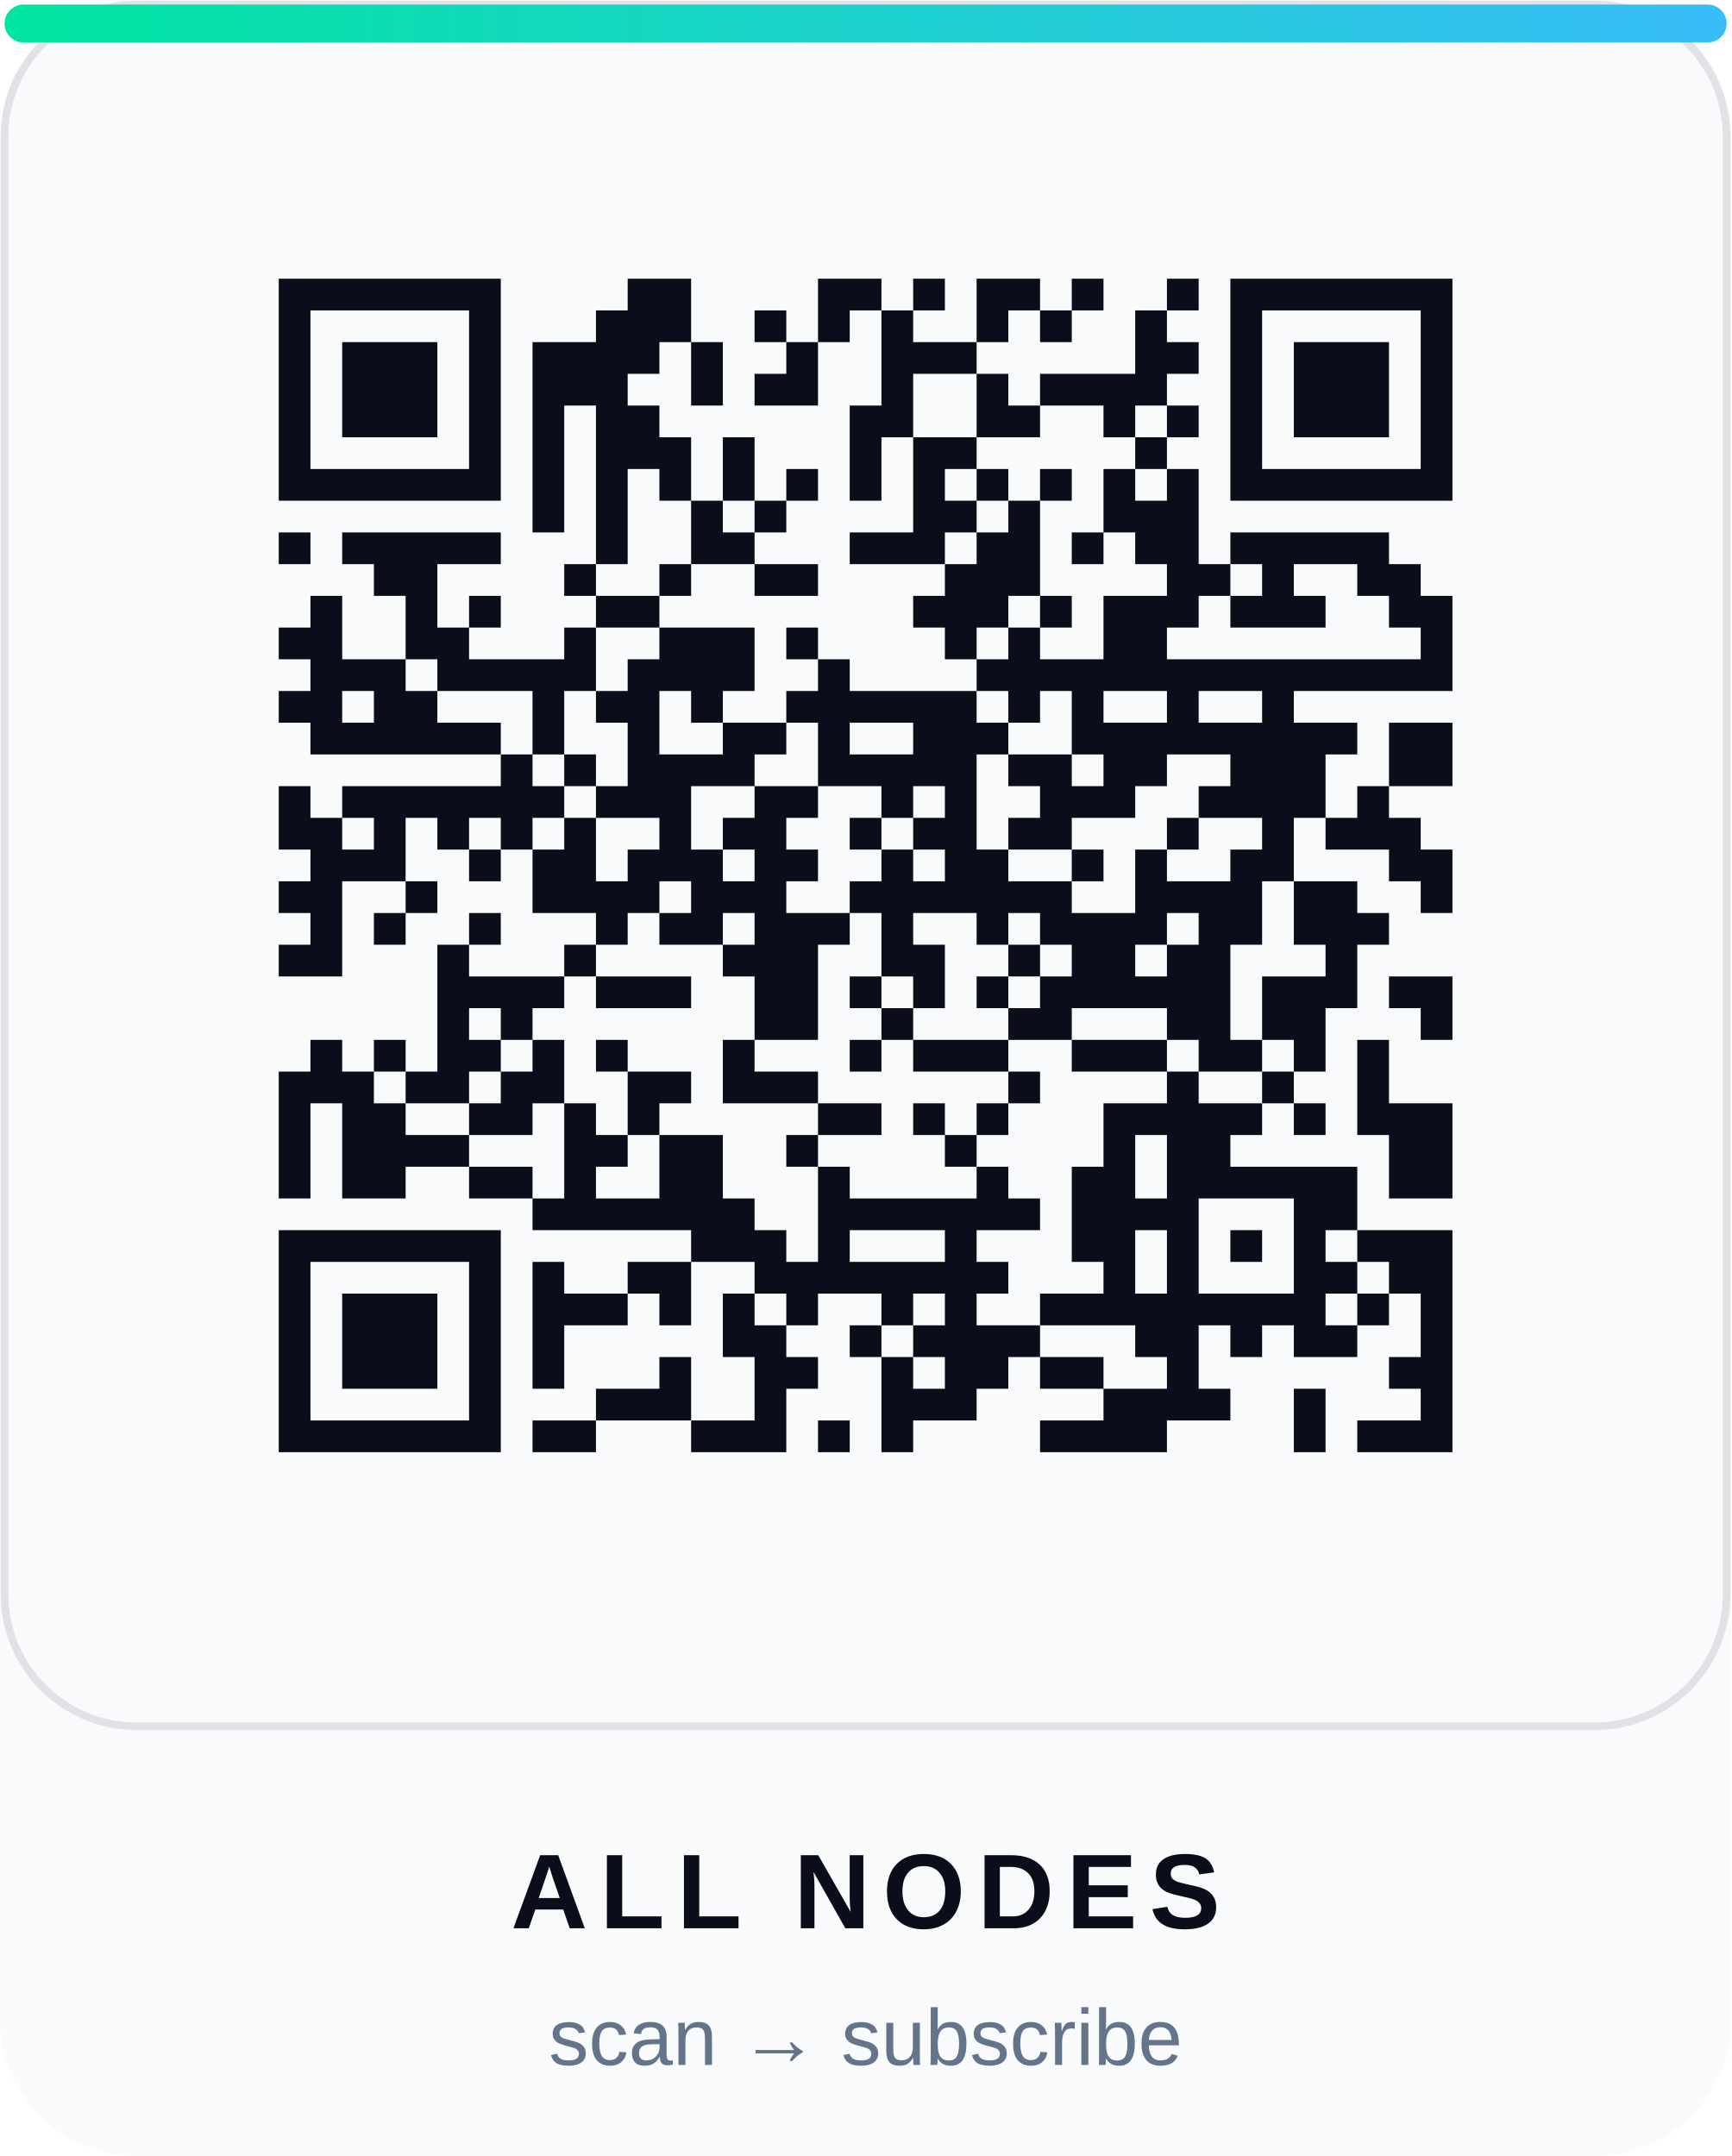
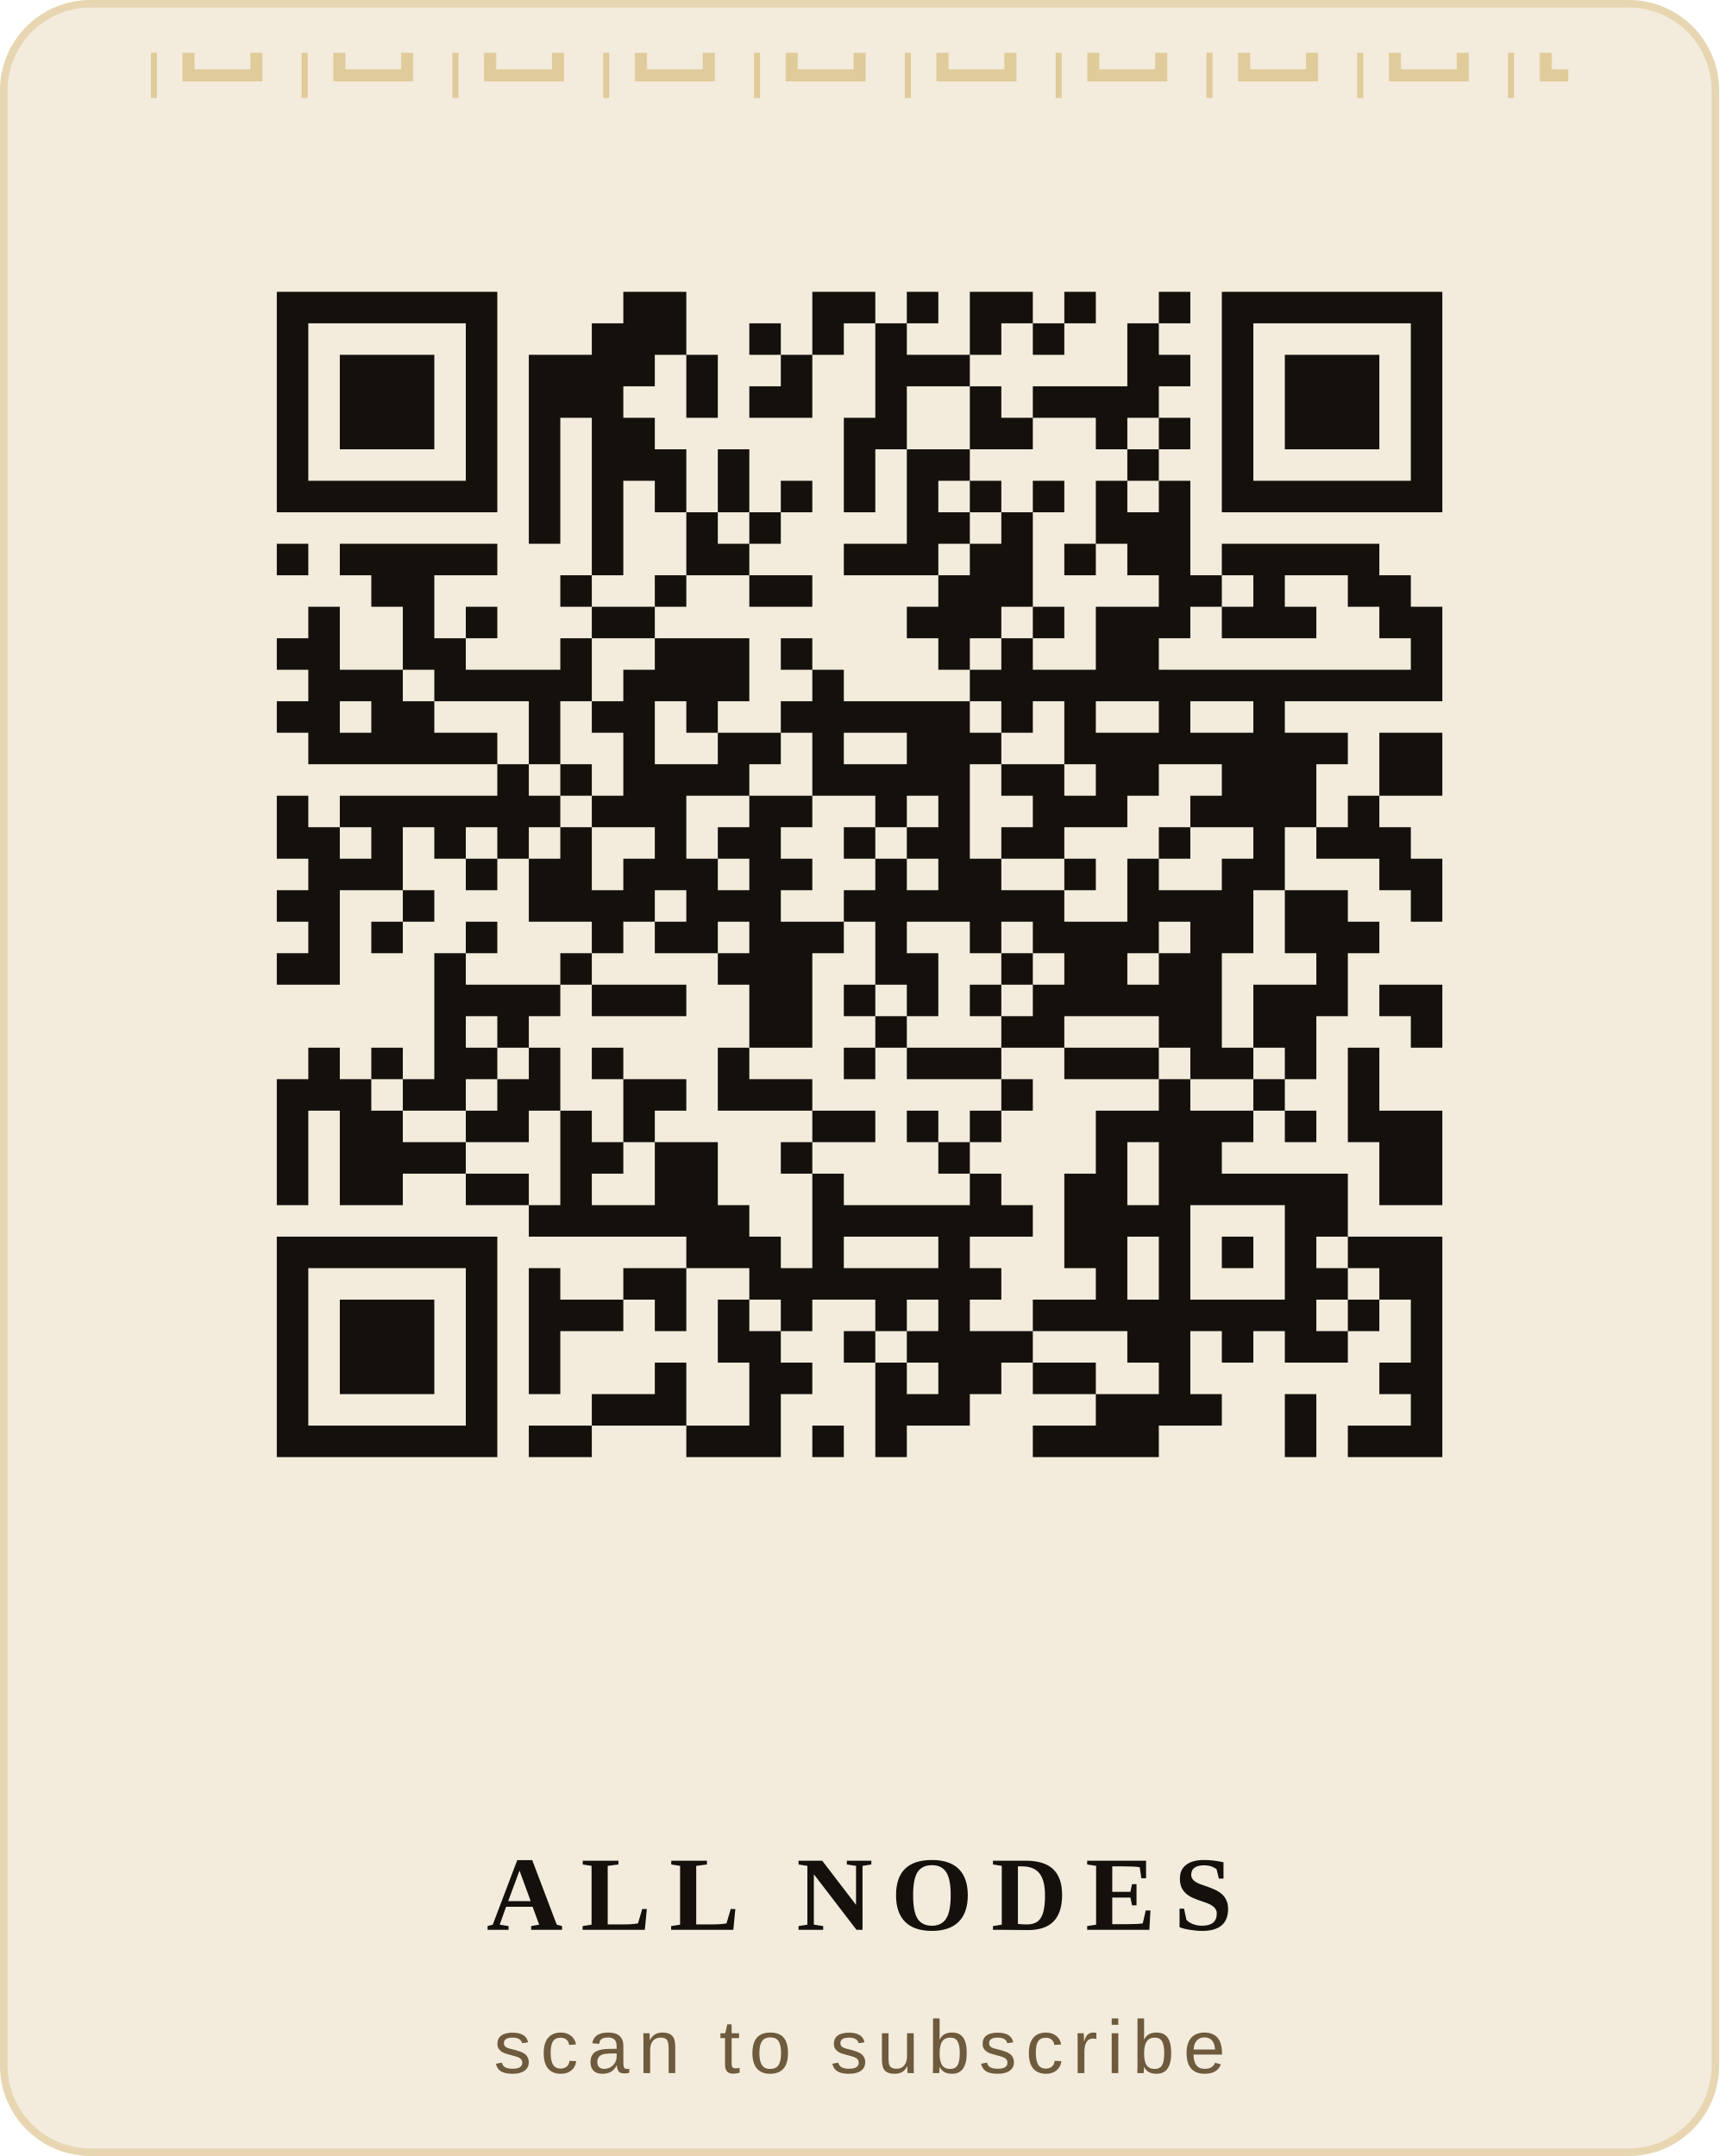
- <svg xmlns="http://www.w3.org/2000/svg" width="228" height="284" viewBox="0 0 228 284" role="img" aria-label="ALL NODES">
+ <svg xmlns="http://www.w3.org/2000/svg" width="228" height="286" viewBox="0 0 228 286" role="img" aria-label="ALL NODES">
  <defs>
-     <linearGradient id="gTop" x1="0" y1="0" x2="1" y2="0">
-       <stop offset="0" stop-color="#00E5A0" />
-       <stop offset="1" stop-color="#38BDF8" />
-     </linearGradient>
+     <pattern id="mk" width="20" height="14" patternUnits="userSpaceOnUse">
+       <path d="M0 14V0H14V10H5V5H9" fill="none" stroke="#C9A24A" stroke-width="1.6" opacity=".45" />
+     </pattern>
  </defs>
-   <rect width="228" height="284" rx="18" fill="#F8FAFC" />
-   <rect x="0.6" y="0.6" width="226.8" height="226.8" rx="17.4" fill="none" stroke="#0A0E1A" stroke-opacity="0.10" />
-   <rect x="0.6" y="0.6" width="226.8" height="5" rx="2.5" fill="url(#gTop)" />
-   <g transform="translate(20,20) scale(4.17778)">
-     <path d="M4,4H5V5H4zM5,4H6V5H5zM6,4H7V5H6zM7,4H8V5H7zM8,4H9V5H8zM9,4H10V5H9zM10,4H11V5H10zM15,4H16V5H15zM16,4H17V5H16zM21,4H22V5H21zM22,4H23V5H22zM24,4H25V5H24zM26,4H27V5H26zM27,4H28V5H27zM29,4H30V5H29zM32,4H33V5H32zM34,4H35V5H34zM35,4H36V5H35zM36,4H37V5H36zM37,4H38V5H37zM38,4H39V5H38zM39,4H40V5H39zM40,4H41V5H40zM4,5H5V6H4zM10,5H11V6H10zM14,5H15V6H14zM15,5H16V6H15zM16,5H17V6H16zM19,5H20V6H19zM21,5H22V6H21zM23,5H24V6H23zM26,5H27V6H26zM28,5H29V6H28zM31,5H32V6H31zM34,5H35V6H34zM40,5H41V6H40zM4,6H5V7H4zM6,6H7V7H6zM7,6H8V7H7zM8,6H9V7H8zM10,6H11V7H10zM12,6H13V7H12zM13,6H14V7H13zM14,6H15V7H14zM15,6H16V7H15zM17,6H18V7H17zM20,6H21V7H20zM23,6H24V7H23zM24,6H25V7H24zM25,6H26V7H25zM31,6H32V7H31zM32,6H33V7H32zM34,6H35V7H34zM36,6H37V7H36zM37,6H38V7H37zM38,6H39V7H38zM40,6H41V7H40zM4,7H5V8H4zM6,7H7V8H6zM7,7H8V8H7zM8,7H9V8H8zM10,7H11V8H10zM12,7H13V8H12zM13,7H14V8H13zM14,7H15V8H14zM17,7H18V8H17zM19,7H20V8H19zM20,7H21V8H20zM23,7H24V8H23zM26,7H27V8H26zM28,7H29V8H28zM29,7H30V8H29zM30,7H31V8H30zM31,7H32V8H31zM34,7H35V8H34zM36,7H37V8H36zM37,7H38V8H37zM38,7H39V8H38zM40,7H41V8H40zM4,8H5V9H4zM6,8H7V9H6zM7,8H8V9H7zM8,8H9V9H8zM10,8H11V9H10zM12,8H13V9H12zM14,8H15V9H14zM15,8H16V9H15zM22,8H23V9H22zM23,8H24V9H23zM26,8H27V9H26zM27,8H28V9H27zM30,8H31V9H30zM32,8H33V9H32zM34,8H35V9H34zM36,8H37V9H36zM37,8H38V9H37zM38,8H39V9H38zM40,8H41V9H40zM4,9H5V10H4zM10,9H11V10H10zM12,9H13V10H12zM14,9H15V10H14zM15,9H16V10H15zM16,9H17V10H16zM18,9H19V10H18zM22,9H23V10H22zM24,9H25V10H24zM25,9H26V10H25zM31,9H32V10H31zM34,9H35V10H34zM40,9H41V10H40zM4,10H5V11H4zM5,10H6V11H5zM6,10H7V11H6zM7,10H8V11H7zM8,10H9V11H8zM9,10H10V11H9zM10,10H11V11H10zM12,10H13V11H12zM14,10H15V11H14zM16,10H17V11H16zM18,10H19V11H18zM20,10H21V11H20zM22,10H23V11H22zM24,10H25V11H24zM26,10H27V11H26zM28,10H29V11H28zM30,10H31V11H30zM32,10H33V11H32zM34,10H35V11H34zM35,10H36V11H35zM36,10H37V11H36zM37,10H38V11H37zM38,10H39V11H38zM39,10H40V11H39zM40,10H41V11H40zM12,11H13V12H12zM14,11H15V12H14zM17,11H18V12H17zM19,11H20V12H19zM24,11H25V12H24zM25,11H26V12H25zM27,11H28V12H27zM30,11H31V12H30zM31,11H32V12H31zM32,11H33V12H32zM4,12H5V13H4zM6,12H7V13H6zM7,12H8V13H7zM8,12H9V13H8zM9,12H10V13H9zM10,12H11V13H10zM14,12H15V13H14zM17,12H18V13H17zM18,12H19V13H18zM22,12H23V13H22zM23,12H24V13H23zM24,12H25V13H24zM26,12H27V13H26zM27,12H28V13H27zM29,12H30V13H29zM31,12H32V13H31zM32,12H33V13H32zM34,12H35V13H34zM35,12H36V13H35zM36,12H37V13H36zM37,12H38V13H37zM38,12H39V13H38zM7,13H8V14H7zM8,13H9V14H8zM13,13H14V14H13zM16,13H17V14H16zM19,13H20V14H19zM20,13H21V14H20zM25,13H26V14H25zM26,13H27V14H26zM27,13H28V14H27zM32,13H33V14H32zM33,13H34V14H33zM35,13H36V14H35zM38,13H39V14H38zM39,13H40V14H39zM5,14H6V15H5zM8,14H9V15H8zM10,14H11V15H10zM14,14H15V15H14zM15,14H16V15H15zM24,14H25V15H24zM25,14H26V15H25zM26,14H27V15H26zM28,14H29V15H28zM30,14H31V15H30zM31,14H32V15H31zM32,14H33V15H32zM34,14H35V15H34zM35,14H36V15H35zM36,14H37V15H36zM39,14H40V15H39zM40,14H41V15H40zM4,15H5V16H4zM5,15H6V16H5zM8,15H9V16H8zM9,15H10V16H9zM13,15H14V16H13zM16,15H17V16H16zM17,15H18V16H17zM18,15H19V16H18zM20,15H21V16H20zM25,15H26V16H25zM27,15H28V16H27zM30,15H31V16H30zM31,15H32V16H31zM40,15H41V16H40zM5,16H6V17H5zM6,16H7V17H6zM7,16H8V17H7zM9,16H10V17H9zM10,16H11V17H10zM11,16H12V17H11zM12,16H13V17H12zM13,16H14V17H13zM15,16H16V17H15zM16,16H17V17H16zM17,16H18V17H17zM18,16H19V17H18zM21,16H22V17H21zM26,16H27V17H26zM27,16H28V17H27zM28,16H29V17H28zM29,16H30V17H29zM30,16H31V17H30zM31,16H32V17H31zM32,16H33V17H32zM33,16H34V17H33zM34,16H35V17H34zM35,16H36V17H35zM36,16H37V17H36zM37,16H38V17H37zM38,16H39V17H38zM39,16H40V17H39zM40,16H41V17H40zM4,17H5V18H4zM5,17H6V18H5zM7,17H8V18H7zM8,17H9V18H8zM12,17H13V18H12zM14,17H15V18H14zM15,17H16V18H15zM17,17H18V18H17zM20,17H21V18H20zM21,17H22V18H21zM22,17H23V18H22zM23,17H24V18H23zM24,17H25V18H24zM25,17H26V18H25zM27,17H28V18H27zM29,17H30V18H29zM32,17H33V18H32zM35,17H36V18H35zM5,18H6V19H5zM6,18H7V19H6zM7,18H8V19H7zM8,18H9V19H8zM9,18H10V19H9zM10,18H11V19H10zM12,18H13V19H12zM15,18H16V19H15zM18,18H19V19H18zM19,18H20V19H19zM21,18H22V19H21zM24,18H25V19H24zM25,18H26V19H25zM26,18H27V19H26zM29,18H30V19H29zM30,18H31V19H30zM31,18H32V19H31zM32,18H33V19H32zM33,18H34V19H33zM34,18H35V19H34zM35,18H36V19H35zM36,18H37V19H36zM37,18H38V19H37zM39,18H40V19H39zM40,18H41V19H40zM11,19H12V20H11zM13,19H14V20H13zM15,19H16V20H15zM16,19H17V20H16zM17,19H18V20H17zM18,19H19V20H18zM21,19H22V20H21zM22,19H23V20H22zM23,19H24V20H23zM24,19H25V20H24zM25,19H26V20H25zM27,19H28V20H27zM28,19H29V20H28zM30,19H31V20H30zM31,19H32V20H31zM34,19H35V20H34zM35,19H36V20H35zM36,19H37V20H36zM39,19H40V20H39zM40,19H41V20H40zM4,20H5V21H4zM6,20H7V21H6zM7,20H8V21H7zM8,20H9V21H8zM9,20H10V21H9zM10,20H11V21H10zM11,20H12V21H11zM12,20H13V21H12zM14,20H15V21H14zM15,20H16V21H15zM16,20H17V21H16zM19,20H20V21H19zM20,20H21V21H20zM23,20H24V21H23zM25,20H26V21H25zM28,20H29V21H28zM29,20H30V21H29zM30,20H31V21H30zM33,20H34V21H33zM34,20H35V21H34zM35,20H36V21H35zM36,20H37V21H36zM38,20H39V21H38zM4,21H5V22H4zM5,21H6V22H5zM7,21H8V22H7zM9,21H10V22H9zM11,21H12V22H11zM13,21H14V22H13zM16,21H17V22H16zM18,21H19V22H18zM19,21H20V22H19zM22,21H23V22H22zM24,21H25V22H24zM25,21H26V22H25zM27,21H28V22H27zM28,21H29V22H28zM32,21H33V22H32zM35,21H36V22H35zM37,21H38V22H37zM38,21H39V22H38zM39,21H40V22H39zM5,22H6V23H5zM6,22H7V23H6zM7,22H8V23H7zM10,22H11V23H10zM12,22H13V23H12zM13,22H14V23H13zM15,22H16V23H15zM16,22H17V23H16zM17,22H18V23H17zM19,22H20V23H19zM20,22H21V23H20zM23,22H24V23H23zM25,22H26V23H25zM26,22H27V23H26zM29,22H30V23H29zM31,22H32V23H31zM34,22H35V23H34zM35,22H36V23H35zM39,22H40V23H39zM40,22H41V23H40zM4,23H5V24H4zM5,23H6V24H5zM8,23H9V24H8zM12,23H13V24H12zM13,23H14V24H13zM14,23H15V24H14zM15,23H16V24H15zM17,23H18V24H17zM18,23H19V24H18zM19,23H20V24H19zM22,23H23V24H22zM23,23H24V24H23zM24,23H25V24H24zM25,23H26V24H25zM26,23H27V24H26zM27,23H28V24H27zM28,23H29V24H28zM31,23H32V24H31zM32,23H33V24H32zM33,23H34V24H33zM34,23H35V24H34zM36,23H37V24H36zM37,23H38V24H37zM40,23H41V24H40zM5,24H6V25H5zM7,24H8V25H7zM10,24H11V25H10zM14,24H15V25H14zM16,24H17V25H16zM17,24H18V25H17zM19,24H20V25H19zM20,24H21V25H20zM21,24H22V25H21zM23,24H24V25H23zM26,24H27V25H26zM28,24H29V25H28zM29,24H30V25H29zM30,24H31V25H30zM31,24H32V25H31zM33,24H34V25H33zM34,24H35V25H34zM36,24H37V25H36zM37,24H38V25H37zM38,24H39V25H38zM4,25H5V26H4zM5,25H6V26H5zM9,25H10V26H9zM13,25H14V26H13zM18,25H19V26H18zM19,25H20V26H19zM20,25H21V26H20zM23,25H24V26H23zM24,25H25V26H24zM27,25H28V26H27zM29,25H30V26H29zM30,25H31V26H30zM32,25H33V26H32zM33,25H34V26H33zM37,25H38V26H37zM9,26H10V27H9zM10,26H11V27H10zM11,26H12V27H11zM12,26H13V27H12zM14,26H15V27H14zM15,26H16V27H15zM16,26H17V27H16zM19,26H20V27H19zM20,26H21V27H20zM22,26H23V27H22zM24,26H25V27H24zM26,26H27V27H26zM28,26H29V27H28zM29,26H30V27H29zM30,26H31V27H30zM31,26H32V27H31zM32,26H33V27H32zM33,26H34V27H33zM35,26H36V27H35zM36,26H37V27H36zM37,26H38V27H37zM39,26H40V27H39zM40,26H41V27H40zM9,27H10V28H9zM11,27H12V28H11zM19,27H20V28H19zM20,27H21V28H20zM23,27H24V28H23zM27,27H28V28H27zM28,27H29V28H28zM32,27H33V28H32zM33,27H34V28H33zM35,27H36V28H35zM36,27H37V28H36zM40,27H41V28H40zM5,28H6V29H5zM7,28H8V29H7zM9,28H10V29H9zM10,28H11V29H10zM12,28H13V29H12zM14,28H15V29H14zM18,28H19V29H18zM22,28H23V29H22zM24,28H25V29H24zM25,28H26V29H25zM26,28H27V29H26zM29,28H30V29H29zM30,28H31V29H30zM31,28H32V29H31zM33,28H34V29H33zM34,28H35V29H34zM36,28H37V29H36zM38,28H39V29H38zM4,29H5V30H4zM5,29H6V30H5zM6,29H7V30H6zM8,29H9V30H8zM9,29H10V30H9zM11,29H12V30H11zM12,29H13V30H12zM15,29H16V30H15zM16,29H17V30H16zM18,29H19V30H18zM19,29H20V30H19zM20,29H21V30H20zM27,29H28V30H27zM32,29H33V30H32zM35,29H36V30H35zM38,29H39V30H38zM4,30H5V31H4zM6,30H7V31H6zM7,30H8V31H7zM10,30H11V31H10zM11,30H12V31H11zM13,30H14V31H13zM15,30H16V31H15zM21,30H22V31H21zM22,30H23V31H22zM24,30H25V31H24zM26,30H27V31H26zM30,30H31V31H30zM31,30H32V31H31zM32,30H33V31H32zM33,30H34V31H33zM34,30H35V31H34zM36,30H37V31H36zM38,30H39V31H38zM39,30H40V31H39zM40,30H41V31H40zM4,31H5V32H4zM6,31H7V32H6zM7,31H8V32H7zM8,31H9V32H8zM9,31H10V32H9zM13,31H14V32H13zM14,31H15V32H14zM16,31H17V32H16zM17,31H18V32H17zM20,31H21V32H20zM25,31H26V32H25zM30,31H31V32H30zM32,31H33V32H32zM33,31H34V32H33zM39,31H40V32H39zM40,31H41V32H40zM4,32H5V33H4zM6,32H7V33H6zM7,32H8V33H7zM10,32H11V33H10zM11,32H12V33H11zM13,32H14V33H13zM16,32H17V33H16zM17,32H18V33H17zM21,32H22V33H21zM26,32H27V33H26zM29,32H30V33H29zM30,32H31V33H30zM32,32H33V33H32zM33,32H34V33H33zM34,32H35V33H34zM35,32H36V33H35zM36,32H37V33H36zM37,32H38V33H37zM39,32H40V33H39zM40,32H41V33H40zM12,33H13V34H12zM13,33H14V34H13zM14,33H15V34H14zM15,33H16V34H15zM16,33H17V34H16zM17,33H18V34H17zM18,33H19V34H18zM21,33H22V34H21zM22,33H23V34H22zM23,33H24V34H23zM24,33H25V34H24zM25,33H26V34H25zM26,33H27V34H26zM27,33H28V34H27zM29,33H30V34H29zM30,33H31V34H30zM31,33H32V34H31zM32,33H33V34H32zM36,33H37V34H36zM37,33H38V34H37zM4,34H5V35H4zM5,34H6V35H5zM6,34H7V35H6zM7,34H8V35H7zM8,34H9V35H8zM9,34H10V35H9zM10,34H11V35H10zM17,34H18V35H17zM18,34H19V35H18zM19,34H20V35H19zM21,34H22V35H21zM25,34H26V35H25zM29,34H30V35H29zM30,34H31V35H30zM32,34H33V35H32zM34,34H35V35H34zM36,34H37V35H36zM38,34H39V35H38zM39,34H40V35H39zM40,34H41V35H40zM4,35H5V36H4zM10,35H11V36H10zM12,35H13V36H12zM15,35H16V36H15zM16,35H17V36H16zM19,35H20V36H19zM20,35H21V36H20zM21,35H22V36H21zM22,35H23V36H22zM23,35H24V36H23zM24,35H25V36H24zM25,35H26V36H25zM26,35H27V36H26zM30,35H31V36H30zM32,35H33V36H32zM36,35H37V36H36zM37,35H38V36H37zM39,35H40V36H39zM40,35H41V36H40zM4,36H5V37H4zM6,36H7V37H6zM7,36H8V37H7zM8,36H9V37H8zM10,36H11V37H10zM12,36H13V37H12zM13,36H14V37H13zM14,36H15V37H14zM16,36H17V37H16zM18,36H19V37H18zM20,36H21V37H20zM23,36H24V37H23zM25,36H26V37H25zM28,36H29V37H28zM29,36H30V37H29zM30,36H31V37H30zM31,36H32V37H31zM32,36H33V37H32zM33,36H34V37H33zM34,36H35V37H34zM35,36H36V37H35zM36,36H37V37H36zM38,36H39V37H38zM40,36H41V37H40zM4,37H5V38H4zM6,37H7V38H6zM7,37H8V38H7zM8,37H9V38H8zM10,37H11V38H10zM12,37H13V38H12zM18,37H19V38H18zM19,37H20V38H19zM22,37H23V38H22zM24,37H25V38H24zM25,37H26V38H25zM26,37H27V38H26zM27,37H28V38H27zM31,37H32V38H31zM32,37H33V38H32zM34,37H35V38H34zM36,37H37V38H36zM37,37H38V38H37zM40,37H41V38H40zM4,38H5V39H4zM6,38H7V39H6zM7,38H8V39H7zM8,38H9V39H8zM10,38H11V39H10zM12,38H13V39H12zM16,38H17V39H16zM19,38H20V39H19zM20,38H21V39H20zM23,38H24V39H23zM25,38H26V39H25zM26,38H27V39H26zM28,38H29V39H28zM29,38H30V39H29zM32,38H33V39H32zM39,38H40V39H39zM40,38H41V39H40zM4,39H5V40H4zM10,39H11V40H10zM14,39H15V40H14zM15,39H16V40H15zM16,39H17V40H16zM19,39H20V40H19zM23,39H24V40H23zM24,39H25V40H24zM25,39H26V40H25zM30,39H31V40H30zM31,39H32V40H31zM32,39H33V40H32zM33,39H34V40H33zM36,39H37V40H36zM40,39H41V40H40zM4,40H5V41H4zM5,40H6V41H5zM6,40H7V41H6zM7,40H8V41H7zM8,40H9V41H8zM9,40H10V41H9zM10,40H11V41H10zM12,40H13V41H12zM13,40H14V41H13zM17,40H18V41H17zM18,40H19V41H18zM19,40H20V41H19zM21,40H22V41H21zM23,40H24V41H23zM28,40H29V41H28zM29,40H30V41H29zM30,40H31V41H30zM31,40H32V41H31zM36,40H37V41H36zM38,40H39V41H38zM39,40H40V41H39zM40,40H41V41H40z" fill="#0A0E1A" />
+   <rect width="228" height="286" rx="12" fill="#F3ECDD" />
+   <rect x="0.5" y="0.5" width="227" height="285" rx="11.5" fill="none" stroke="#C9A24A" stroke-opacity=".3" stroke-width="1" />
+   <rect x="20" y="7" width="188" height="6" fill="url(#mk)" />
+   <g transform="translate(20,22) scale(4.17778)">
+     <path d="M4,4H5V5H4zM5,4H6V5H5zM6,4H7V5H6zM7,4H8V5H7zM8,4H9V5H8zM9,4H10V5H9zM10,4H11V5H10zM15,4H16V5H15zM16,4H17V5H16zM21,4H22V5H21zM22,4H23V5H22zM24,4H25V5H24zM26,4H27V5H26zM27,4H28V5H27zM29,4H30V5H29zM32,4H33V5H32zM34,4H35V5H34zM35,4H36V5H35zM36,4H37V5H36zM37,4H38V5H37zM38,4H39V5H38zM39,4H40V5H39zM40,4H41V5H40zM4,5H5V6H4zM10,5H11V6H10zM14,5H15V6H14zM15,5H16V6H15zM16,5H17V6H16zM19,5H20V6H19zM21,5H22V6H21zM23,5H24V6H23zM26,5H27V6H26zM28,5H29V6H28zM31,5H32V6H31zM34,5H35V6H34zM40,5H41V6H40zM4,6H5V7H4zM6,6H7V7H6zM7,6H8V7H7zM8,6H9V7H8zM10,6H11V7H10zM12,6H13V7H12zM13,6H14V7H13zM14,6H15V7H14zM15,6H16V7H15zM17,6H18V7H17zM20,6H21V7H20zM23,6H24V7H23zM24,6H25V7H24zM25,6H26V7H25zM31,6H32V7H31zM32,6H33V7H32zM34,6H35V7H34zM36,6H37V7H36zM37,6H38V7H37zM38,6H39V7H38zM40,6H41V7H40zM4,7H5V8H4zM6,7H7V8H6zM7,7H8V8H7zM8,7H9V8H8zM10,7H11V8H10zM12,7H13V8H12zM13,7H14V8H13zM14,7H15V8H14zM17,7H18V8H17zM19,7H20V8H19zM20,7H21V8H20zM23,7H24V8H23zM26,7H27V8H26zM28,7H29V8H28zM29,7H30V8H29zM30,7H31V8H30zM31,7H32V8H31zM34,7H35V8H34zM36,7H37V8H36zM37,7H38V8H37zM38,7H39V8H38zM40,7H41V8H40zM4,8H5V9H4zM6,8H7V9H6zM7,8H8V9H7zM8,8H9V9H8zM10,8H11V9H10zM12,8H13V9H12zM14,8H15V9H14zM15,8H16V9H15zM22,8H23V9H22zM23,8H24V9H23zM26,8H27V9H26zM27,8H28V9H27zM30,8H31V9H30zM32,8H33V9H32zM34,8H35V9H34zM36,8H37V9H36zM37,8H38V9H37zM38,8H39V9H38zM40,8H41V9H40zM4,9H5V10H4zM10,9H11V10H10zM12,9H13V10H12zM14,9H15V10H14zM15,9H16V10H15zM16,9H17V10H16zM18,9H19V10H18zM22,9H23V10H22zM24,9H25V10H24zM25,9H26V10H25zM31,9H32V10H31zM34,9H35V10H34zM40,9H41V10H40zM4,10H5V11H4zM5,10H6V11H5zM6,10H7V11H6zM7,10H8V11H7zM8,10H9V11H8zM9,10H10V11H9zM10,10H11V11H10zM12,10H13V11H12zM14,10H15V11H14zM16,10H17V11H16zM18,10H19V11H18zM20,10H21V11H20zM22,10H23V11H22zM24,10H25V11H24zM26,10H27V11H26zM28,10H29V11H28zM30,10H31V11H30zM32,10H33V11H32zM34,10H35V11H34zM35,10H36V11H35zM36,10H37V11H36zM37,10H38V11H37zM38,10H39V11H38zM39,10H40V11H39zM40,10H41V11H40zM12,11H13V12H12zM14,11H15V12H14zM17,11H18V12H17zM19,11H20V12H19zM24,11H25V12H24zM25,11H26V12H25zM27,11H28V12H27zM30,11H31V12H30zM31,11H32V12H31zM32,11H33V12H32zM4,12H5V13H4zM6,12H7V13H6zM7,12H8V13H7zM8,12H9V13H8zM9,12H10V13H9zM10,12H11V13H10zM14,12H15V13H14zM17,12H18V13H17zM18,12H19V13H18zM22,12H23V13H22zM23,12H24V13H23zM24,12H25V13H24zM26,12H27V13H26zM27,12H28V13H27zM29,12H30V13H29zM31,12H32V13H31zM32,12H33V13H32zM34,12H35V13H34zM35,12H36V13H35zM36,12H37V13H36zM37,12H38V13H37zM38,12H39V13H38zM7,13H8V14H7zM8,13H9V14H8zM13,13H14V14H13zM16,13H17V14H16zM19,13H20V14H19zM20,13H21V14H20zM25,13H26V14H25zM26,13H27V14H26zM27,13H28V14H27zM32,13H33V14H32zM33,13H34V14H33zM35,13H36V14H35zM38,13H39V14H38zM39,13H40V14H39zM5,14H6V15H5zM8,14H9V15H8zM10,14H11V15H10zM14,14H15V15H14zM15,14H16V15H15zM24,14H25V15H24zM25,14H26V15H25zM26,14H27V15H26zM28,14H29V15H28zM30,14H31V15H30zM31,14H32V15H31zM32,14H33V15H32zM34,14H35V15H34zM35,14H36V15H35zM36,14H37V15H36zM39,14H40V15H39zM40,14H41V15H40zM4,15H5V16H4zM5,15H6V16H5zM8,15H9V16H8zM9,15H10V16H9zM13,15H14V16H13zM16,15H17V16H16zM17,15H18V16H17zM18,15H19V16H18zM20,15H21V16H20zM25,15H26V16H25zM27,15H28V16H27zM30,15H31V16H30zM31,15H32V16H31zM40,15H41V16H40zM5,16H6V17H5zM6,16H7V17H6zM7,16H8V17H7zM9,16H10V17H9zM10,16H11V17H10zM11,16H12V17H11zM12,16H13V17H12zM13,16H14V17H13zM15,16H16V17H15zM16,16H17V17H16zM17,16H18V17H17zM18,16H19V17H18zM21,16H22V17H21zM26,16H27V17H26zM27,16H28V17H27zM28,16H29V17H28zM29,16H30V17H29zM30,16H31V17H30zM31,16H32V17H31zM32,16H33V17H32zM33,16H34V17H33zM34,16H35V17H34zM35,16H36V17H35zM36,16H37V17H36zM37,16H38V17H37zM38,16H39V17H38zM39,16H40V17H39zM40,16H41V17H40zM4,17H5V18H4zM5,17H6V18H5zM7,17H8V18H7zM8,17H9V18H8zM12,17H13V18H12zM14,17H15V18H14zM15,17H16V18H15zM17,17H18V18H17zM20,17H21V18H20zM21,17H22V18H21zM22,17H23V18H22zM23,17H24V18H23zM24,17H25V18H24zM25,17H26V18H25zM27,17H28V18H27zM29,17H30V18H29zM32,17H33V18H32zM35,17H36V18H35zM5,18H6V19H5zM6,18H7V19H6zM7,18H8V19H7zM8,18H9V19H8zM9,18H10V19H9zM10,18H11V19H10zM12,18H13V19H12zM15,18H16V19H15zM18,18H19V19H18zM19,18H20V19H19zM21,18H22V19H21zM24,18H25V19H24zM25,18H26V19H25zM26,18H27V19H26zM29,18H30V19H29zM30,18H31V19H30zM31,18H32V19H31zM32,18H33V19H32zM33,18H34V19H33zM34,18H35V19H34zM35,18H36V19H35zM36,18H37V19H36zM37,18H38V19H37zM39,18H40V19H39zM40,18H41V19H40zM11,19H12V20H11zM13,19H14V20H13zM15,19H16V20H15zM16,19H17V20H16zM17,19H18V20H17zM18,19H19V20H18zM21,19H22V20H21zM22,19H23V20H22zM23,19H24V20H23zM24,19H25V20H24zM25,19H26V20H25zM27,19H28V20H27zM28,19H29V20H28zM30,19H31V20H30zM31,19H32V20H31zM34,19H35V20H34zM35,19H36V20H35zM36,19H37V20H36zM39,19H40V20H39zM40,19H41V20H40zM4,20H5V21H4zM6,20H7V21H6zM7,20H8V21H7zM8,20H9V21H8zM9,20H10V21H9zM10,20H11V21H10zM11,20H12V21H11zM12,20H13V21H12zM14,20H15V21H14zM15,20H16V21H15zM16,20H17V21H16zM19,20H20V21H19zM20,20H21V21H20zM23,20H24V21H23zM25,20H26V21H25zM28,20H29V21H28zM29,20H30V21H29zM30,20H31V21H30zM33,20H34V21H33zM34,20H35V21H34zM35,20H36V21H35zM36,20H37V21H36zM38,20H39V21H38zM4,21H5V22H4zM5,21H6V22H5zM7,21H8V22H7zM9,21H10V22H9zM11,21H12V22H11zM13,21H14V22H13zM16,21H17V22H16zM18,21H19V22H18zM19,21H20V22H19zM22,21H23V22H22zM24,21H25V22H24zM25,21H26V22H25zM27,21H28V22H27zM28,21H29V22H28zM32,21H33V22H32zM35,21H36V22H35zM37,21H38V22H37zM38,21H39V22H38zM39,21H40V22H39zM5,22H6V23H5zM6,22H7V23H6zM7,22H8V23H7zM10,22H11V23H10zM12,22H13V23H12zM13,22H14V23H13zM15,22H16V23H15zM16,22H17V23H16zM17,22H18V23H17zM19,22H20V23H19zM20,22H21V23H20zM23,22H24V23H23zM25,22H26V23H25zM26,22H27V23H26zM29,22H30V23H29zM31,22H32V23H31zM34,22H35V23H34zM35,22H36V23H35zM39,22H40V23H39zM40,22H41V23H40zM4,23H5V24H4zM5,23H6V24H5zM8,23H9V24H8zM12,23H13V24H12zM13,23H14V24H13zM14,23H15V24H14zM15,23H16V24H15zM17,23H18V24H17zM18,23H19V24H18zM19,23H20V24H19zM22,23H23V24H22zM23,23H24V24H23zM24,23H25V24H24zM25,23H26V24H25zM26,23H27V24H26zM27,23H28V24H27zM28,23H29V24H28zM31,23H32V24H31zM32,23H33V24H32zM33,23H34V24H33zM34,23H35V24H34zM36,23H37V24H36zM37,23H38V24H37zM40,23H41V24H40zM5,24H6V25H5zM7,24H8V25H7zM10,24H11V25H10zM14,24H15V25H14zM16,24H17V25H16zM17,24H18V25H17zM19,24H20V25H19zM20,24H21V25H20zM21,24H22V25H21zM23,24H24V25H23zM26,24H27V25H26zM28,24H29V25H28zM29,24H30V25H29zM30,24H31V25H30zM31,24H32V25H31zM33,24H34V25H33zM34,24H35V25H34zM36,24H37V25H36zM37,24H38V25H37zM38,24H39V25H38zM4,25H5V26H4zM5,25H6V26H5zM9,25H10V26H9zM13,25H14V26H13zM18,25H19V26H18zM19,25H20V26H19zM20,25H21V26H20zM23,25H24V26H23zM24,25H25V26H24zM27,25H28V26H27zM29,25H30V26H29zM30,25H31V26H30zM32,25H33V26H32zM33,25H34V26H33zM37,25H38V26H37zM9,26H10V27H9zM10,26H11V27H10zM11,26H12V27H11zM12,26H13V27H12zM14,26H15V27H14zM15,26H16V27H15zM16,26H17V27H16zM19,26H20V27H19zM20,26H21V27H20zM22,26H23V27H22zM24,26H25V27H24zM26,26H27V27H26zM28,26H29V27H28zM29,26H30V27H29zM30,26H31V27H30zM31,26H32V27H31zM32,26H33V27H32zM33,26H34V27H33zM35,26H36V27H35zM36,26H37V27H36zM37,26H38V27H37zM39,26H40V27H39zM40,26H41V27H40zM9,27H10V28H9zM11,27H12V28H11zM19,27H20V28H19zM20,27H21V28H20zM23,27H24V28H23zM27,27H28V28H27zM28,27H29V28H28zM32,27H33V28H32zM33,27H34V28H33zM35,27H36V28H35zM36,27H37V28H36zM40,27H41V28H40zM5,28H6V29H5zM7,28H8V29H7zM9,28H10V29H9zM10,28H11V29H10zM12,28H13V29H12zM14,28H15V29H14zM18,28H19V29H18zM22,28H23V29H22zM24,28H25V29H24zM25,28H26V29H25zM26,28H27V29H26zM29,28H30V29H29zM30,28H31V29H30zM31,28H32V29H31zM33,28H34V29H33zM34,28H35V29H34zM36,28H37V29H36zM38,28H39V29H38zM4,29H5V30H4zM5,29H6V30H5zM6,29H7V30H6zM8,29H9V30H8zM9,29H10V30H9zM11,29H12V30H11zM12,29H13V30H12zM15,29H16V30H15zM16,29H17V30H16zM18,29H19V30H18zM19,29H20V30H19zM20,29H21V30H20zM27,29H28V30H27zM32,29H33V30H32zM35,29H36V30H35zM38,29H39V30H38zM4,30H5V31H4zM6,30H7V31H6zM7,30H8V31H7zM10,30H11V31H10zM11,30H12V31H11zM13,30H14V31H13zM15,30H16V31H15zM21,30H22V31H21zM22,30H23V31H22zM24,30H25V31H24zM26,30H27V31H26zM30,30H31V31H30zM31,30H32V31H31zM32,30H33V31H32zM33,30H34V31H33zM34,30H35V31H34zM36,30H37V31H36zM38,30H39V31H38zM39,30H40V31H39zM40,30H41V31H40zM4,31H5V32H4zM6,31H7V32H6zM7,31H8V32H7zM8,31H9V32H8zM9,31H10V32H9zM13,31H14V32H13zM14,31H15V32H14zM16,31H17V32H16zM17,31H18V32H17zM20,31H21V32H20zM25,31H26V32H25zM30,31H31V32H30zM32,31H33V32H32zM33,31H34V32H33zM39,31H40V32H39zM40,31H41V32H40zM4,32H5V33H4zM6,32H7V33H6zM7,32H8V33H7zM10,32H11V33H10zM11,32H12V33H11zM13,32H14V33H13zM16,32H17V33H16zM17,32H18V33H17zM21,32H22V33H21zM26,32H27V33H26zM29,32H30V33H29zM30,32H31V33H30zM32,32H33V33H32zM33,32H34V33H33zM34,32H35V33H34zM35,32H36V33H35zM36,32H37V33H36zM37,32H38V33H37zM39,32H40V33H39zM40,32H41V33H40zM12,33H13V34H12zM13,33H14V34H13zM14,33H15V34H14zM15,33H16V34H15zM16,33H17V34H16zM17,33H18V34H17zM18,33H19V34H18zM21,33H22V34H21zM22,33H23V34H22zM23,33H24V34H23zM24,33H25V34H24zM25,33H26V34H25zM26,33H27V34H26zM27,33H28V34H27zM29,33H30V34H29zM30,33H31V34H30zM31,33H32V34H31zM32,33H33V34H32zM36,33H37V34H36zM37,33H38V34H37zM4,34H5V35H4zM5,34H6V35H5zM6,34H7V35H6zM7,34H8V35H7zM8,34H9V35H8zM9,34H10V35H9zM10,34H11V35H10zM17,34H18V35H17zM18,34H19V35H18zM19,34H20V35H19zM21,34H22V35H21zM25,34H26V35H25zM29,34H30V35H29zM30,34H31V35H30zM32,34H33V35H32zM34,34H35V35H34zM36,34H37V35H36zM38,34H39V35H38zM39,34H40V35H39zM40,34H41V35H40zM4,35H5V36H4zM10,35H11V36H10zM12,35H13V36H12zM15,35H16V36H15zM16,35H17V36H16zM19,35H20V36H19zM20,35H21V36H20zM21,35H22V36H21zM22,35H23V36H22zM23,35H24V36H23zM24,35H25V36H24zM25,35H26V36H25zM26,35H27V36H26zM30,35H31V36H30zM32,35H33V36H32zM36,35H37V36H36zM37,35H38V36H37zM39,35H40V36H39zM40,35H41V36H40zM4,36H5V37H4zM6,36H7V37H6zM7,36H8V37H7zM8,36H9V37H8zM10,36H11V37H10zM12,36H13V37H12zM13,36H14V37H13zM14,36H15V37H14zM16,36H17V37H16zM18,36H19V37H18zM20,36H21V37H20zM23,36H24V37H23zM25,36H26V37H25zM28,36H29V37H28zM29,36H30V37H29zM30,36H31V37H30zM31,36H32V37H31zM32,36H33V37H32zM33,36H34V37H33zM34,36H35V37H34zM35,36H36V37H35zM36,36H37V37H36zM38,36H39V37H38zM40,36H41V37H40zM4,37H5V38H4zM6,37H7V38H6zM7,37H8V38H7zM8,37H9V38H8zM10,37H11V38H10zM12,37H13V38H12zM18,37H19V38H18zM19,37H20V38H19zM22,37H23V38H22zM24,37H25V38H24zM25,37H26V38H25zM26,37H27V38H26zM27,37H28V38H27zM31,37H32V38H31zM32,37H33V38H32zM34,37H35V38H34zM36,37H37V38H36zM37,37H38V38H37zM40,37H41V38H40zM4,38H5V39H4zM6,38H7V39H6zM7,38H8V39H7zM8,38H9V39H8zM10,38H11V39H10zM12,38H13V39H12zM16,38H17V39H16zM19,38H20V39H19zM20,38H21V39H20zM23,38H24V39H23zM25,38H26V39H25zM26,38H27V39H26zM28,38H29V39H28zM29,38H30V39H29zM32,38H33V39H32zM39,38H40V39H39zM40,38H41V39H40zM4,39H5V40H4zM10,39H11V40H10zM14,39H15V40H14zM15,39H16V40H15zM16,39H17V40H16zM19,39H20V40H19zM23,39H24V40H23zM24,39H25V40H24zM25,39H26V40H25zM30,39H31V40H30zM31,39H32V40H31zM32,39H33V40H32zM33,39H34V40H33zM36,39H37V40H36zM40,39H41V40H40zM4,40H5V41H4zM5,40H6V41H5zM6,40H7V41H6zM7,40H8V41H7zM8,40H9V41H8zM9,40H10V41H9zM10,40H11V41H10zM12,40H13V41H12zM13,40H14V41H13zM17,40H18V41H17zM18,40H19V41H18zM19,40H20V41H19zM21,40H22V41H21zM23,40H24V41H23zM28,40H29V41H28zM29,40H30V41H29zM30,40H31V41H30zM31,40H32V41H31zM36,40H37V41H36zM38,40H39V41H38zM39,40H40V41H39zM40,40H41V41H40z" fill="#14110C" />
  </g>
-   <text x="114.0" y="254" text-anchor="middle" font-family="Segoe UI, Arial, sans-serif" font-size="14" font-weight="800" letter-spacing="1.6" fill="#0A0E1A">ALL NODES</text>
-   <text x="114.0" y="272" text-anchor="middle" font-family="Segoe UI, Arial, sans-serif" font-size="10.5" fill="#64748B">scan → subscribe</text>
+   <text x="114.0" y="256" text-anchor="middle" font-family="Georgia, 'Times New Roman', serif" font-size="14" font-weight="700" letter-spacing="2.4" fill="#14110C">ALL NODES</text>
+   <text x="114.0" y="275" text-anchor="middle" font-family="Arial, Helvetica, sans-serif" font-size="10" letter-spacing="1.2" fill="#6E5A3C">scan to subscribe</text>
</svg>
